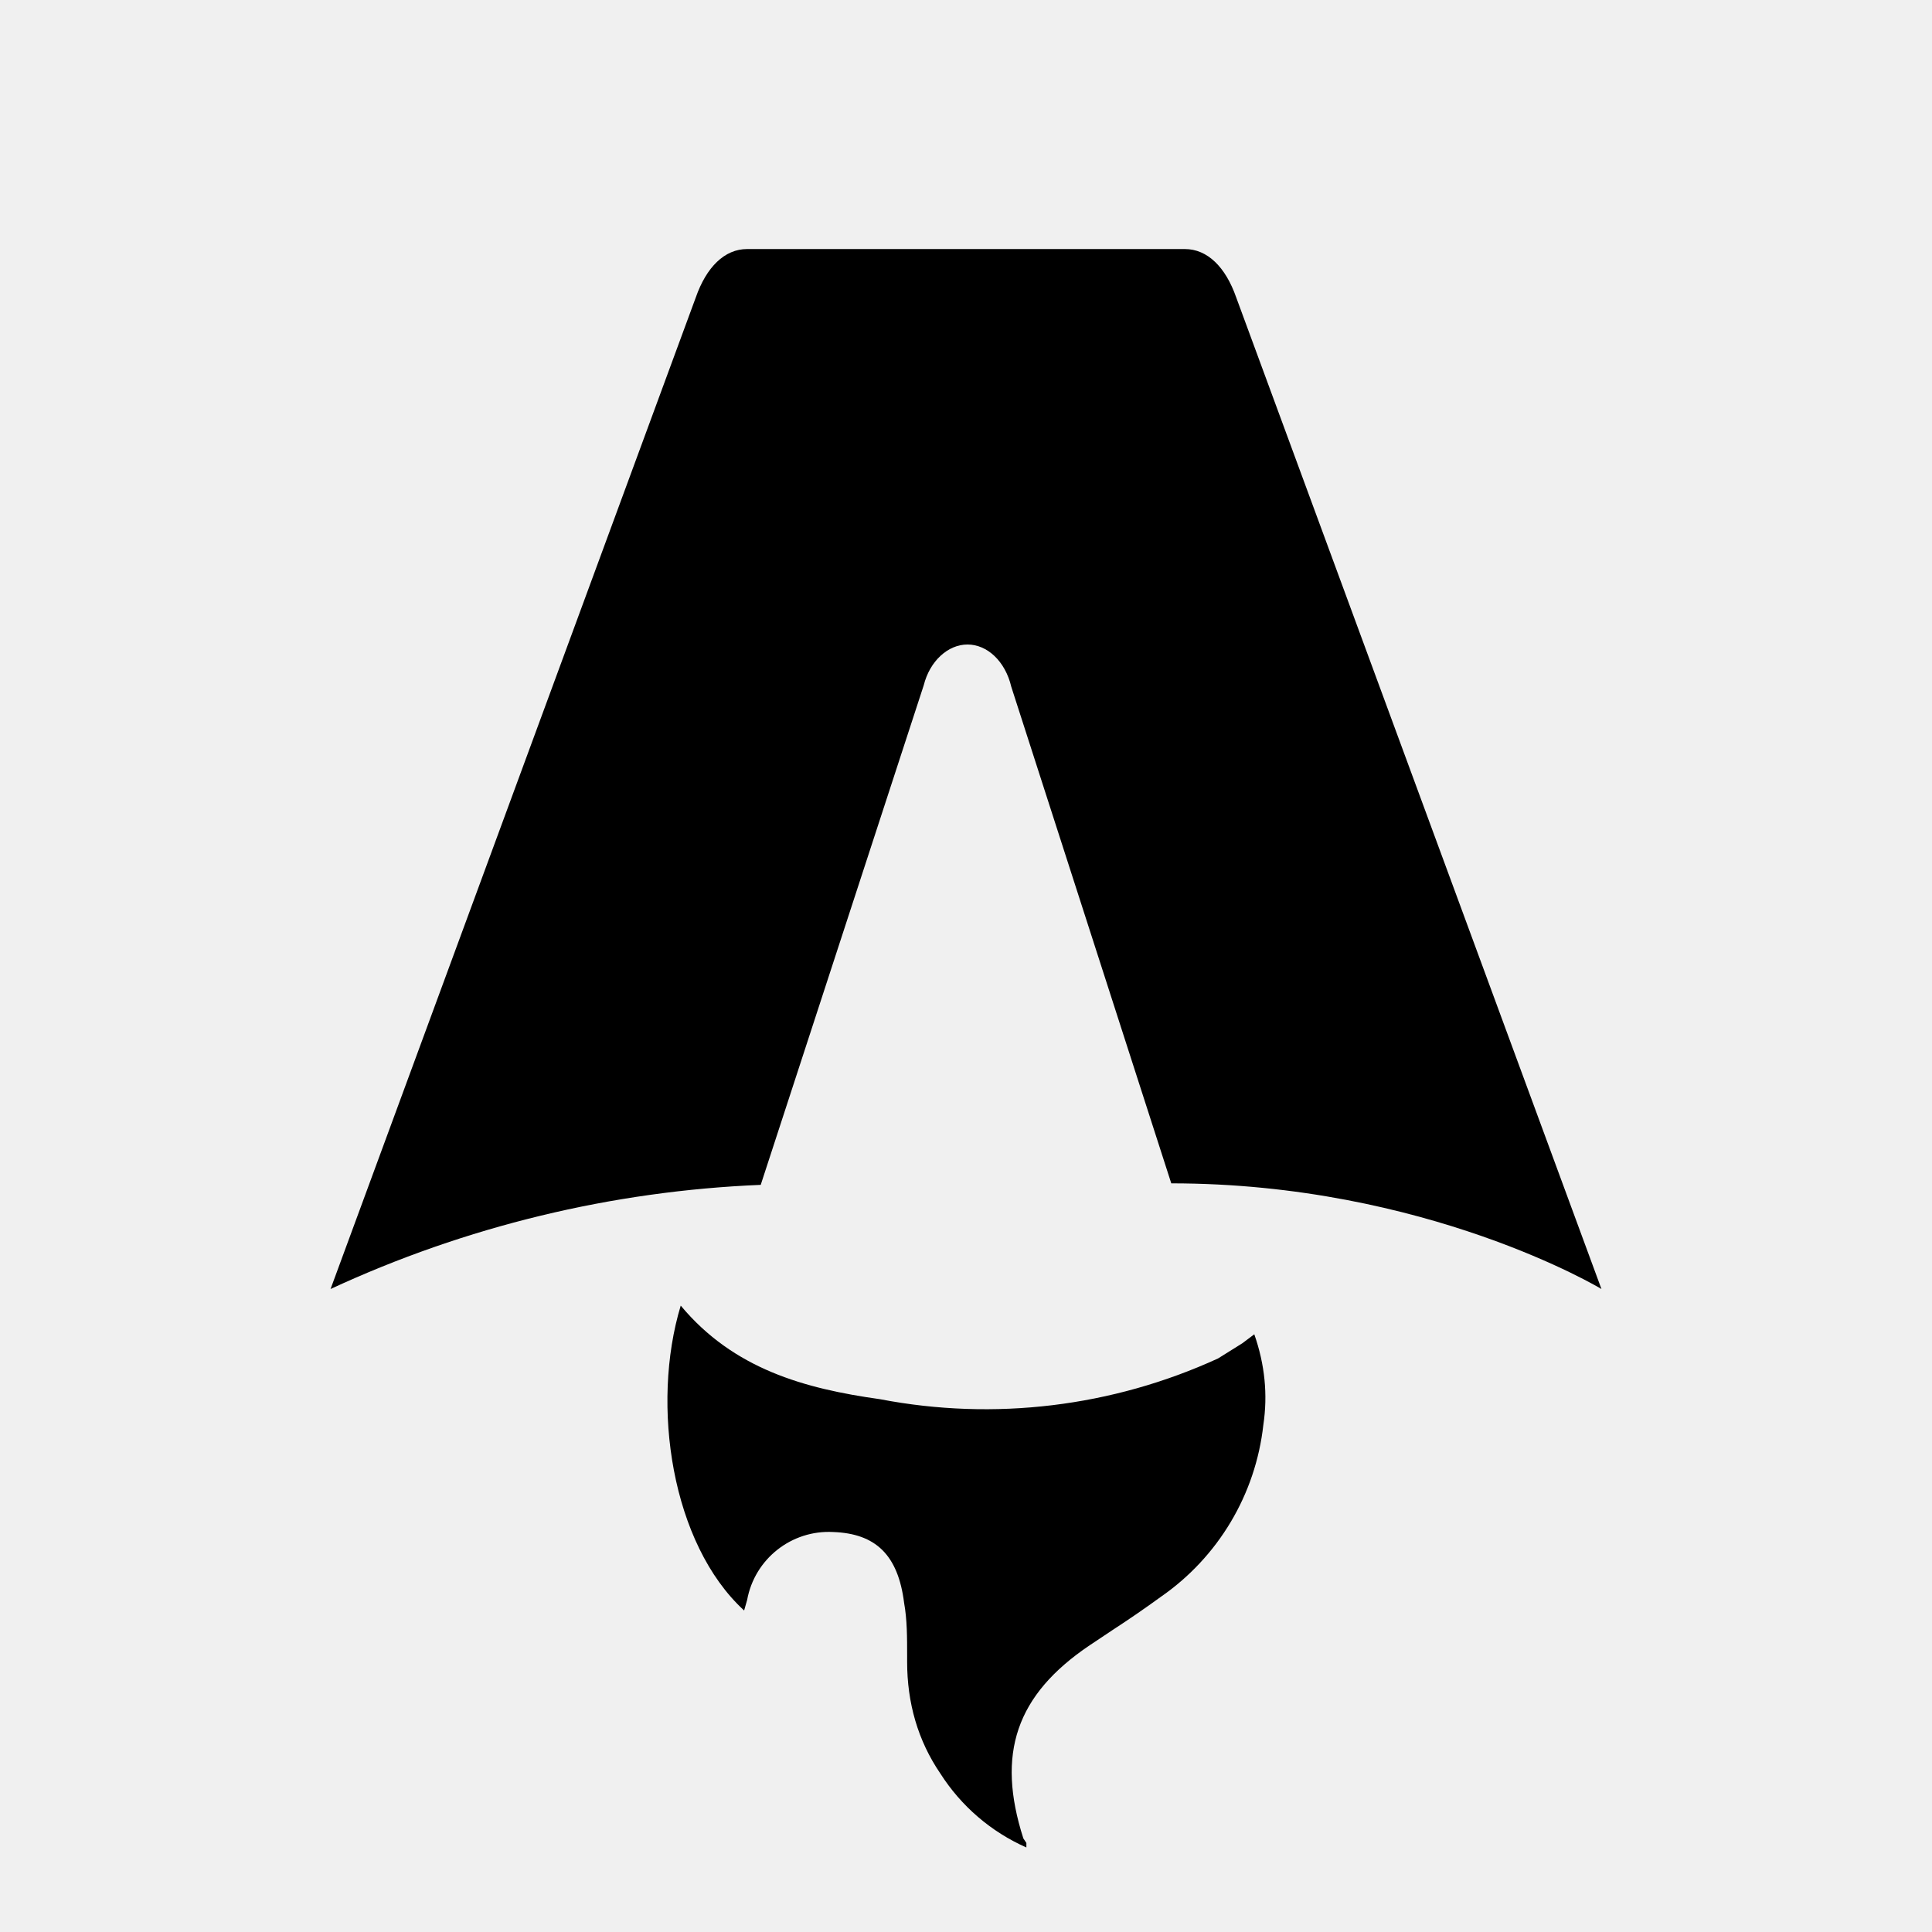
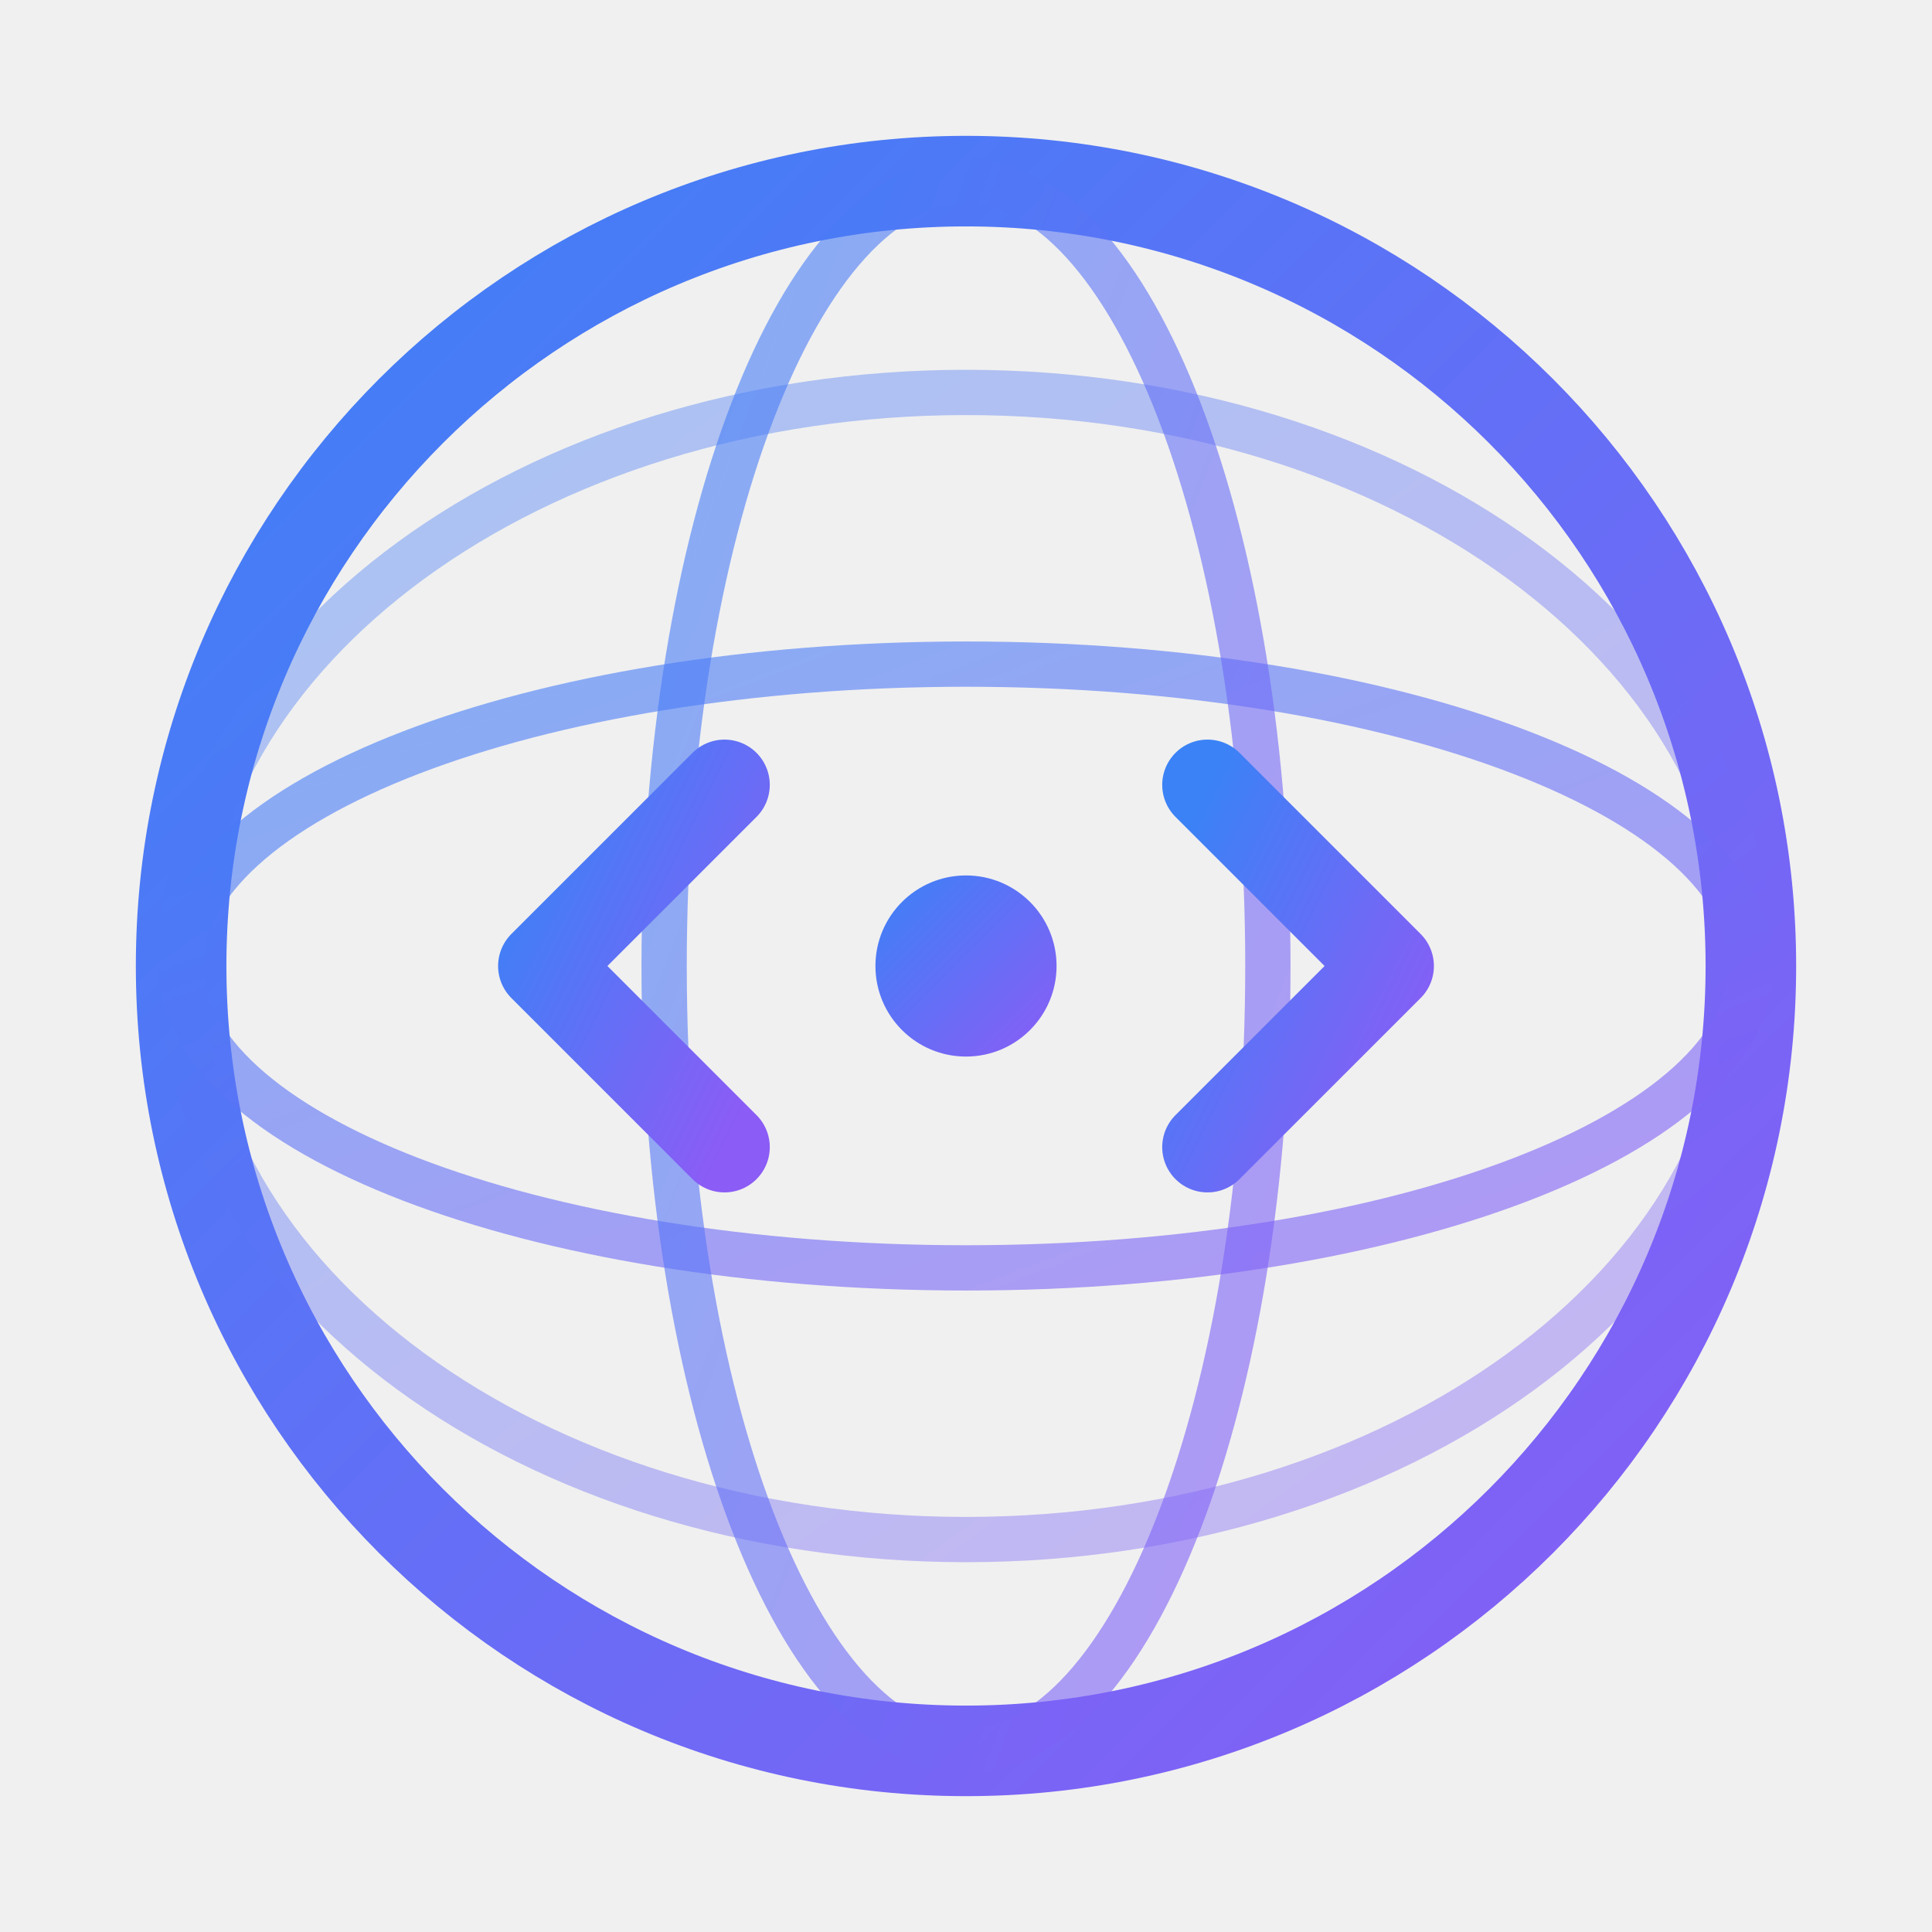
- <svg xmlns="http://www.w3.org/2000/svg" fill="none" viewBox="0 0 128 128">
-   <path d="M50.4 78.5a75.1 75.1 0 0 0-28.5 6.9l24.2-65.7c.7-2 1.9-3.2 3.4-3.2h29c1.5 0 2.7 1.2 3.4 3.2l24.2 65.7s-11.6-7-28.5-7L67 45.5c-.4-1.7-1.6-2.8-2.9-2.8-1.3 0-2.5 1.1-2.9 2.7L50.4 78.5Zm-1.1 28.2Zm-4.2-20.2c-2 6.6-.6 15.8 4.2 20.2a17.5 17.5 0 0 1 .2-.7 5.5 5.5 0 0 1 5.7-4.5c2.8.1 4.3 1.5 4.7 4.7.2 1.1.2 2.3.2 3.5v.4c0 2.7.7 5.2 2.2 7.4a13 13 0 0 0 5.7 4.9v-.3l-.2-.3c-1.8-5.6-.5-9.5 4.4-12.8l1.5-1a73 73 0 0 0 3.2-2.2 16 16 0 0 0 6.8-11.4c.3-2 .1-4-.6-6l-.8.6-1.6 1a37 37 0 0 1-22.4 2.7c-5-.7-9.7-2-13.2-6.2Z" />
+ <svg xmlns="http://www.w3.org/2000/svg" viewBox="0 0 128 128">
+   <defs>
+     <linearGradient id="grad" x1="0%" y1="0%" x2="100%" y2="100%">
+       <stop offset="0%" style="stop-color:#3B82F6" />
+       <stop offset="100%" style="stop-color:#8B5CF6" />
+     </linearGradient>
+   </defs>
+   <circle cx="64" cy="64" r="52" fill="none" stroke="url(#grad)" stroke-width="6" />
+   <ellipse cx="64" cy="64" rx="52" ry="20" fill="none" stroke="url(#grad)" stroke-width="3" opacity="0.6" />
+   <ellipse cx="64" cy="64" rx="52" ry="38" fill="none" stroke="url(#grad)" stroke-width="3" opacity="0.4" />
+   <ellipse cx="64" cy="64" rx="20" ry="52" fill="none" stroke="url(#grad)" stroke-width="3" opacity="0.6" />
+   <path d="M48 52 L36 64 L48 76" fill="none" stroke="url(#grad)" stroke-width="6" stroke-linecap="round" stroke-linejoin="round" />
+   <path d="M80 52 L92 64 L80 76" fill="none" stroke="url(#grad)" stroke-width="6" stroke-linecap="round" stroke-linejoin="round" />
+   <circle cx="64" cy="64" r="6" fill="url(#grad)" />
  <style>
-         path { fill: #000; }
-         @media (prefers-color-scheme: dark) {
-             path { fill: #FFF; }
-         }
-     </style>
+     @media (prefers-color-scheme: dark) {
+       circle, ellipse, path { stroke: #93C5FD; }
+       circle[r="6"] { fill: #93C5FD; }
+     }
+   </style>
</svg>
